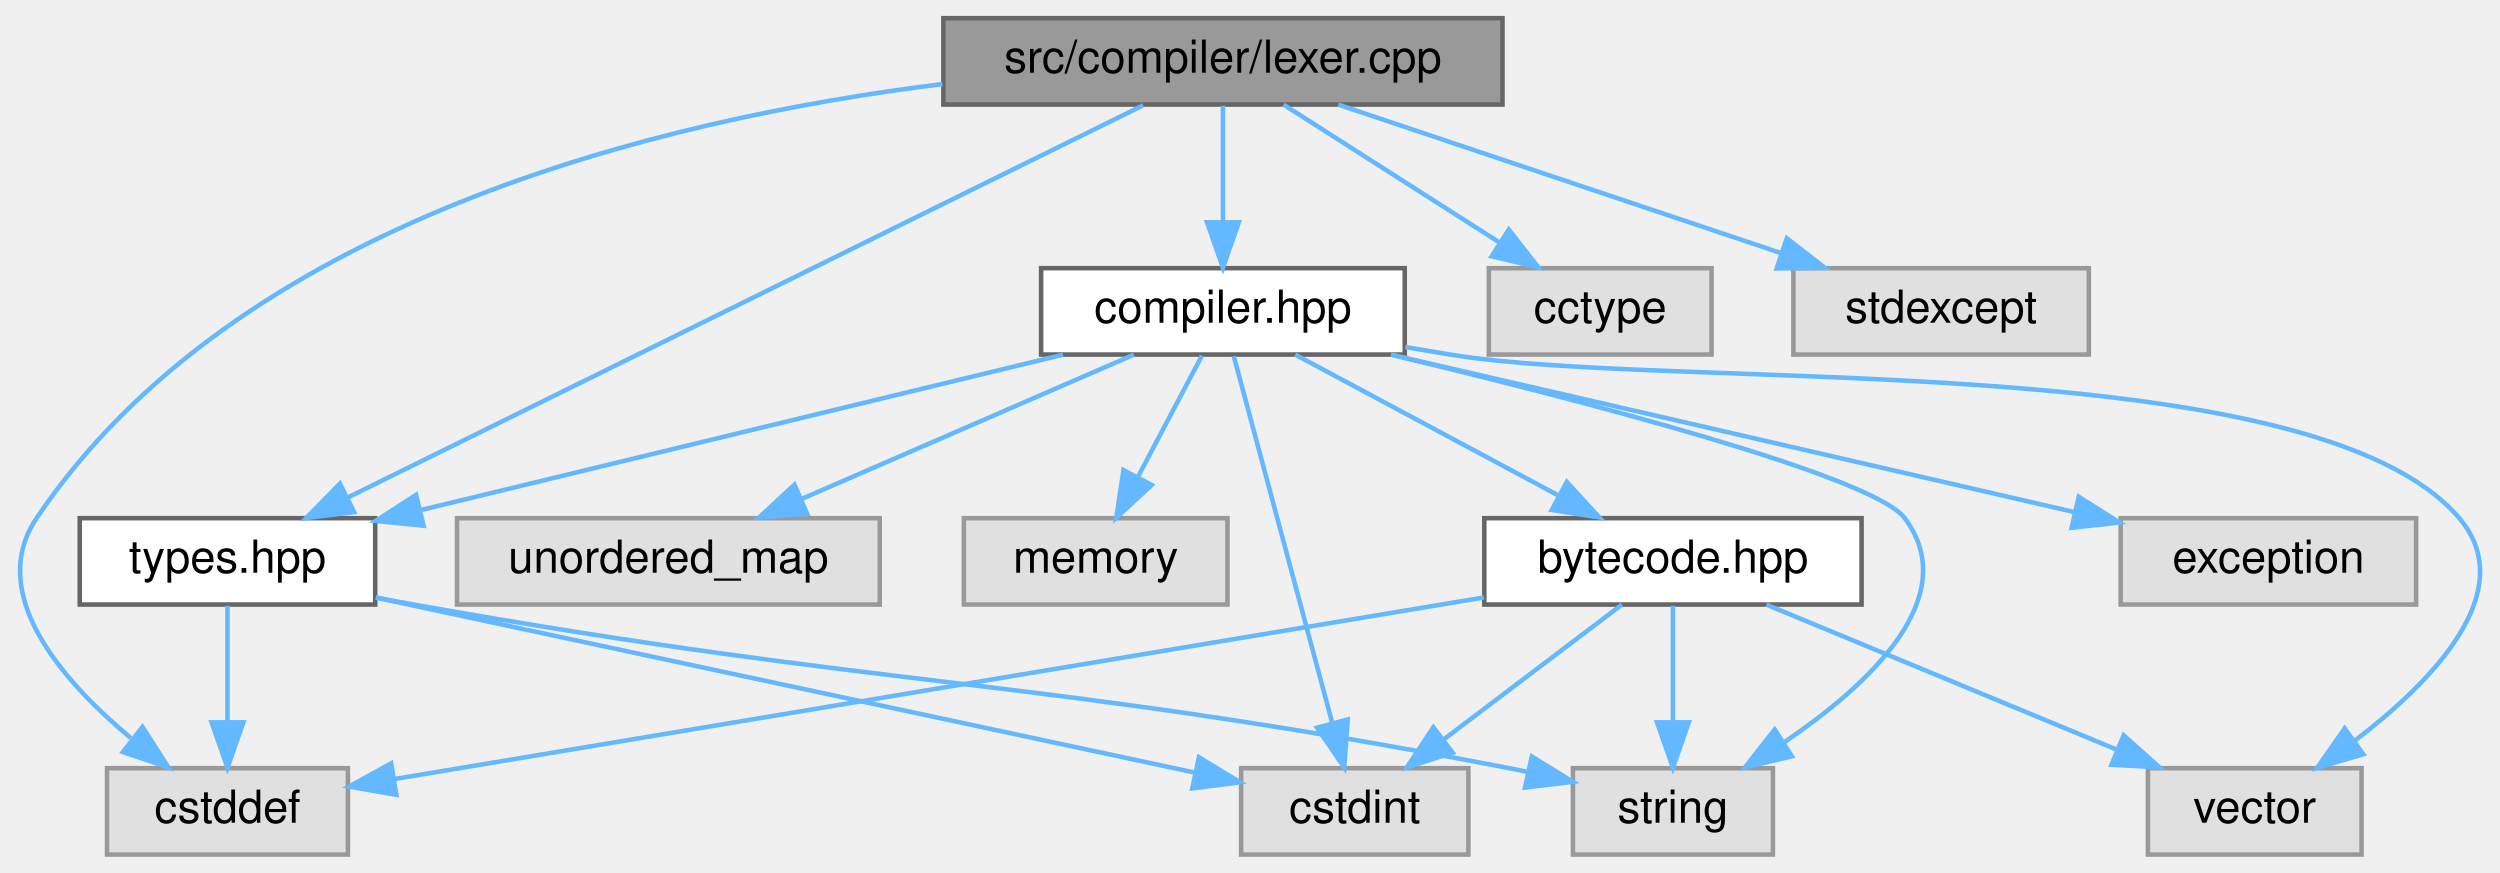
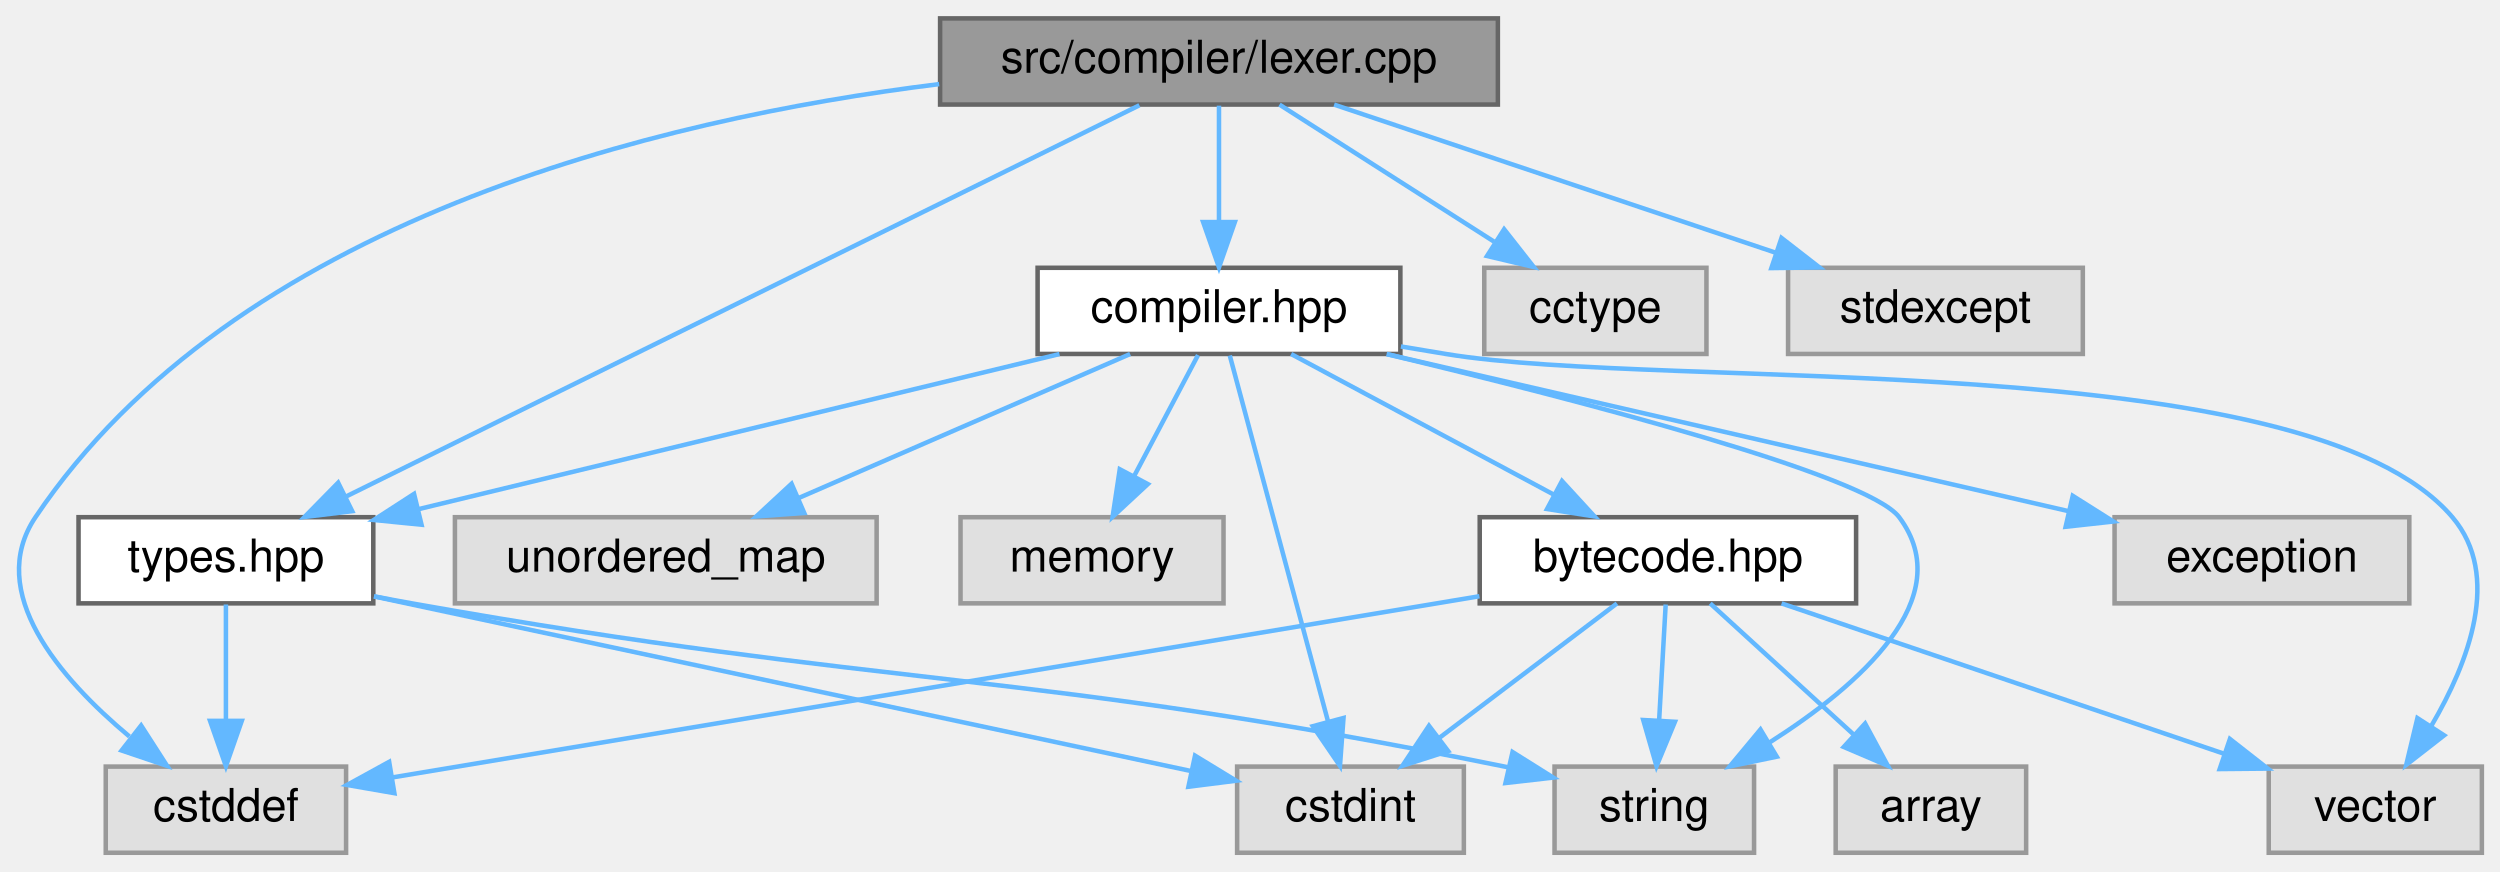
- <svg xmlns="http://www.w3.org/2000/svg" xmlns:xlink="http://www.w3.org/1999/xlink" width="550pt" height="192pt" viewBox="0.00 0.00 549.55 192.00">
+ <svg xmlns="http://www.w3.org/2000/svg" xmlns:xlink="http://www.w3.org/1999/xlink" width="551pt" height="192pt" viewBox="0.00 0.00 551.32 192.00">
  <g id="graph0" class="graph" transform="scale(1 1) rotate(0) translate(4 188)">
    <g id="Node000001" class="node">
      <g id="a_Node000001">
        <a xlink:title=" ">
          <polygon fill="#999999" stroke="#666666" points="326.32,-184 203.32,-184 203.32,-165 326.32,-165 326.32,-184" />
          <text text-anchor="middle" x="264.82" y="-172" font-family="Helvetica,sans-Serif" font-size="10.00">src/compiler/lexer.cpp</text>
        </a>
      </g>
    </g>
    <g id="Node000002" class="node">
      <g id="a_Node000002">
        <a xlink:href="compiler_8hpp.html" target="_top" xlink:title=" ">
          <polygon fill="white" stroke="#666666" points="304.82,-129 224.82,-129 224.82,-110 304.82,-110 304.82,-129" />
          <text text-anchor="middle" x="264.82" y="-117" font-family="Helvetica,sans-Serif" font-size="10.00">compiler.hpp</text>
        </a>
      </g>
    </g>
    <g id="edge1_Node000001_Node000002" class="edge">
      <g id="a_edge1_Node000001_Node000002">
        <a xlink:title=" ">
          <path fill="none" stroke="#63b8ff" d="M264.82,-164.75C264.82,-157.8 264.82,-147.85 264.82,-139.13" />
          <polygon fill="#63b8ff" stroke="#63b8ff" points="268.32,-139.09 264.82,-129.09 261.32,-139.09 268.32,-139.09" />
        </a>
      </g>
    </g>
    <g id="Node000005" class="node">
      <g id="a_Node000005">
        <a xlink:title=" ">
          <polygon fill="#e0e0e0" stroke="#999999" points="72.32,-19 19.32,-19 19.32,0 72.32,0 72.32,-19" />
          <text text-anchor="middle" x="45.82" y="-7" font-family="Helvetica,sans-Serif" font-size="10.00">cstddef</text>
        </a>
      </g>
    </g>
-     <g id="edge19_Node000001_Node000005" class="edge">
-       <g id="a_edge19_Node000001_Node000005">
+     <g id="edge20_Node000001_Node000005" class="edge">
+       <g id="a_edge20_Node000001_Node000005">
        <a xlink:title=" ">
          <path fill="none" stroke="#63b8ff" d="M203.11,-169.51C140.82,-161.79 47.73,-139.29 3.82,-74 -7.25,-57.53 9.12,-38.53 24.55,-25.63" />
          <polygon fill="#63b8ff" stroke="#63b8ff" points="27.12,-28.07 32.85,-19.16 22.81,-22.55 27.12,-28.07" />
        </a>
      </g>
    </g>
-     <g id="Node000008" class="node">
-       <g id="a_Node000008">
+     <g id="Node000009" class="node">
+       <g id="a_Node000009">
        <a xlink:href="types_8hpp.html" target="_top" xlink:title=" ">
          <polygon fill="white" stroke="#666666" points="78.32,-74 13.32,-74 13.32,-55 78.32,-55 78.32,-74" />
          <text text-anchor="middle" x="45.82" y="-62" font-family="Helvetica,sans-Serif" font-size="10.00">types.hpp</text>
        </a>
      </g>
    </g>
-     <g id="edge17_Node000001_Node000008" class="edge">
-       <g id="a_edge17_Node000001_Node000008">
+     <g id="edge18_Node000001_Node000009" class="edge">
+       <g id="a_edge18_Node000001_Node000009">
        <a xlink:title=" ">
          <path fill="none" stroke="#63b8ff" d="M247.27,-164.84C208.97,-145.96 117.72,-100.96 72.36,-78.59" />
          <polygon fill="#63b8ff" stroke="#63b8ff" points="73.67,-75.33 63.15,-74.05 70.57,-81.61 73.67,-75.33" />
        </a>
      </g>
    </g>
-     <g id="Node000012" class="node">
-       <g id="a_Node000012">
+     <g id="Node000013" class="node">
+       <g id="a_Node000013">
        <a xlink:title=" ">
          <polygon fill="#e0e0e0" stroke="#999999" points="372.32,-129 323.32,-129 323.32,-110 372.32,-110 372.32,-129" />
          <text text-anchor="middle" x="347.82" y="-117" font-family="Helvetica,sans-Serif" font-size="10.00">cctype</text>
        </a>
      </g>
    </g>
-     <g id="edge18_Node000001_Node000012" class="edge">
-       <g id="a_edge18_Node000001_Node000012">
+     <g id="edge19_Node000001_Node000013" class="edge">
+       <g id="a_edge19_Node000001_Node000013">
        <a xlink:title=" ">
          <path fill="none" stroke="#63b8ff" d="M278.16,-164.98C290.91,-156.84 310.38,-144.41 325.49,-134.76" />
          <polygon fill="#63b8ff" stroke="#63b8ff" points="327.7,-137.5 334.24,-129.17 323.93,-131.6 327.7,-137.5" />
        </a>
      </g>
    </g>
-     <g id="Node000013" class="node">
-       <g id="a_Node000013">
+     <g id="Node000014" class="node">
+       <g id="a_Node000014">
        <a xlink:title=" ">
          <polygon fill="#e0e0e0" stroke="#999999" points="455.32,-129 390.32,-129 390.32,-110 455.32,-110 455.32,-129" />
          <text text-anchor="middle" x="422.82" y="-117" font-family="Helvetica,sans-Serif" font-size="10.00">stdexcept</text>
        </a>
      </g>
    </g>
-     <g id="edge20_Node000001_Node000013" class="edge">
-       <g id="a_edge20_Node000001_Node000013">
+     <g id="edge21_Node000001_Node000014" class="edge">
+       <g id="a_edge21_Node000001_Node000014">
        <a xlink:title=" ">
          <path fill="none" stroke="#63b8ff" d="M290.21,-164.98C316.62,-156.13 358.17,-142.19 387.72,-132.28" />
          <polygon fill="#63b8ff" stroke="#63b8ff" points="388.87,-135.58 397.24,-129.08 386.64,-128.94 388.87,-135.58" />
        </a>
      </g>
    </g>
    <g id="Node000003" class="node">
      <g id="a_Node000003">
        <a xlink:href="bytecode_8hpp.html" target="_top" xlink:title=" ">
          <polygon fill="white" stroke="#666666" points="405.32,-74 322.32,-74 322.32,-55 405.32,-55 405.32,-74" />
          <text text-anchor="middle" x="363.82" y="-62" font-family="Helvetica,sans-Serif" font-size="10.00">bytecode.hpp</text>
        </a>
      </g>
    </g>
    <g id="edge2_Node000002_Node000003" class="edge">
      <g id="a_edge2_Node000002_Node000003">
        <a xlink:title=" ">
          <path fill="none" stroke="#63b8ff" d="M280.73,-109.98C296.37,-101.61 320.48,-88.7 338.71,-78.95" />
          <polygon fill="#63b8ff" stroke="#63b8ff" points="340.46,-81.98 347.63,-74.17 337.16,-75.8 340.46,-81.98" />
        </a>
      </g>
    </g>
    <g id="Node000004" class="node">
      <g id="a_Node000004">
        <a xlink:title=" ">
          <polygon fill="#e0e0e0" stroke="#999999" points="318.82,-19 268.82,-19 268.82,0 318.82,0 318.82,-19" />
          <text text-anchor="middle" x="293.82" y="-7" font-family="Helvetica,sans-Serif" font-size="10.00">cstdint</text>
        </a>
      </g>
    </g>
-     <g id="edge11_Node000002_Node000004" class="edge">
-       <g id="a_edge11_Node000002_Node000004">
+     <g id="edge12_Node000002_Node000004" class="edge">
+       <g id="a_edge12_Node000002_Node000004">
        <a xlink:title=" ">
          <path fill="none" stroke="#63b8ff" d="M267.2,-109.66C271.91,-92.09 282.56,-52.45 288.87,-28.95" />
          <polygon fill="#63b8ff" stroke="#63b8ff" points="292.28,-29.72 291.5,-19.16 285.52,-27.91 292.28,-29.72" />
        </a>
      </g>
    </g>
    <g id="Node000006" class="node">
      <g id="a_Node000006">
        <a xlink:title=" ">
-           <polygon fill="#e0e0e0" stroke="#999999" points="385.82,-19 341.82,-19 341.82,0 385.82,0 385.82,-19" />
-           <text text-anchor="middle" x="363.82" y="-7" font-family="Helvetica,sans-Serif" font-size="10.00">string</text>
-         </a>
-       </g>
-     </g>
-     <g id="edge13_Node000002_Node000006" class="edge">
-       <g id="a_edge13_Node000002_Node000006">
-         <a xlink:title=" ">
-           <path fill="none" stroke="#63b8ff" d="M301.9,-109.94C344.04,-99.84 407.92,-83.25 414.82,-74 427.75,-56.69 407.07,-37.42 388.3,-24.7" />
-           <polygon fill="#63b8ff" stroke="#63b8ff" points="389.98,-21.62 379.67,-19.18 386.21,-27.51 389.98,-21.62" />
+           <polygon fill="#e0e0e0" stroke="#999999" points="382.82,-19 338.82,-19 338.82,0 382.82,0 382.82,-19" />
+           <text text-anchor="middle" x="360.82" y="-7" font-family="Helvetica,sans-Serif" font-size="10.00">string</text>
+         </a>
+       </g>
+     </g>
+     <g id="edge14_Node000002_Node000006" class="edge">
+       <g id="a_edge14_Node000002_Node000006">
+         <a xlink:title=" ">
+           <path fill="none" stroke="#63b8ff" d="M301.9,-109.94C344.04,-99.84 407.92,-83.25 414.82,-74 428.11,-56.2 406.05,-36.92 386.25,-24.33" />
+           <polygon fill="#63b8ff" stroke="#63b8ff" points="387.83,-21.19 377.45,-19.04 384.23,-27.19 387.83,-21.19" />
        </a>
      </g>
    </g>
    <g id="Node000007" class="node">
      <g id="a_Node000007">
        <a xlink:title=" ">
-           <polygon fill="#e0e0e0" stroke="#999999" points="515.32,-19 468.32,-19 468.32,0 515.32,0 515.32,-19" />
-           <text text-anchor="middle" x="491.82" y="-7" font-family="Helvetica,sans-Serif" font-size="10.00">vector</text>
-         </a>
-       </g>
-     </g>
-     <g id="edge15_Node000002_Node000007" class="edge">
-       <g id="a_edge15_Node000002_Node000007">
-         <a xlink:title=" ">
-           <path fill="none" stroke="#63b8ff" d="M304.94,-111.65C308.28,-111.09 311.61,-110.53 314.82,-110 364.13,-101.81 504.43,-112.06 536.82,-74 550.37,-58.08 531.11,-38.22 513.75,-24.98" />
-           <polygon fill="#63b8ff" stroke="#63b8ff" points="515.69,-22.07 505.53,-19.07 511.6,-27.75 515.69,-22.07" />
-         </a>
-       </g>
-     </g>
-     <g id="edge7_Node000002_Node000008" class="edge">
-       <g id="a_edge7_Node000002_Node000008">
+           <polygon fill="#e0e0e0" stroke="#999999" points="543.32,-19 496.32,-19 496.32,0 543.32,0 543.32,-19" />
+           <text text-anchor="middle" x="519.82" y="-7" font-family="Helvetica,sans-Serif" font-size="10.00">vector</text>
+         </a>
+       </g>
+     </g>
+     <g id="edge16_Node000002_Node000007" class="edge">
+       <g id="a_edge16_Node000002_Node000007">
+         <a xlink:title=" ">
+           <path fill="none" stroke="#63b8ff" d="M304.94,-111.65C308.28,-111.09 311.61,-110.53 314.82,-110 364.13,-101.81 504.43,-112.06 536.82,-74 547.76,-61.15 540.39,-41.96 532.21,-28.04" />
+           <polygon fill="#63b8ff" stroke="#63b8ff" points="535,-25.89 526.64,-19.38 529.11,-29.69 535,-25.89" />
+         </a>
+       </g>
+     </g>
+     <g id="edge8_Node000002_Node000009" class="edge">
+       <g id="a_edge8_Node000002_Node000009">
        <a xlink:title=" ">
          <path fill="none" stroke="#63b8ff" d="M229.64,-109.98C191.1,-100.66 129.31,-85.71 88.15,-75.74" />
          <polygon fill="#63b8ff" stroke="#63b8ff" points="88.96,-72.34 78.42,-73.39 87.31,-79.14 88.96,-72.34" />
        </a>
      </g>
    </g>
-     <g id="Node000009" class="node">
-       <g id="a_Node000009">
+     <g id="Node000010" class="node">
+       <g id="a_Node000010">
        <a xlink:title=" ">
          <polygon fill="#e0e0e0" stroke="#999999" points="527.32,-74 462.32,-74 462.32,-55 527.32,-55 527.32,-74" />
          <text text-anchor="middle" x="494.82" y="-62" font-family="Helvetica,sans-Serif" font-size="10.00">exception</text>
        </a>
      </g>
    </g>
-     <g id="edge12_Node000002_Node000009" class="edge">
-       <g id="a_edge12_Node000002_Node000009">
+     <g id="edge13_Node000002_Node000010" class="edge">
+       <g id="a_edge13_Node000002_Node000010">
        <a xlink:title=" ">
          <path fill="none" stroke="#63b8ff" d="M301.78,-109.98C342.8,-100.53 408.93,-85.29 452.13,-75.34" />
          <polygon fill="#63b8ff" stroke="#63b8ff" points="453.1,-78.71 462.06,-73.05 451.53,-71.89 453.1,-78.71" />
        </a>
      </g>
    </g>
-     <g id="Node000010" class="node">
-       <g id="a_Node000010">
+     <g id="Node000011" class="node">
+       <g id="a_Node000011">
        <a xlink:title=" ">
          <polygon fill="#e0e0e0" stroke="#999999" points="189.32,-74 96.32,-74 96.32,-55 189.32,-55 189.32,-74" />
          <text text-anchor="middle" x="142.82" y="-62" font-family="Helvetica,sans-Serif" font-size="10.00">unordered_map</text>
        </a>
      </g>
    </g>
-     <g id="edge14_Node000002_Node000010" class="edge">
-       <g id="a_edge14_Node000002_Node000010">
+     <g id="edge15_Node000002_Node000011" class="edge">
+       <g id="a_edge15_Node000002_Node000011">
        <a xlink:title=" ">
          <path fill="none" stroke="#63b8ff" d="M245.22,-109.98C225.51,-101.42 194.87,-88.11 172.24,-78.28" />
          <polygon fill="#63b8ff" stroke="#63b8ff" points="173.35,-74.94 162.78,-74.17 170.56,-81.37 173.35,-74.94" />
        </a>
      </g>
    </g>
-     <g id="Node000011" class="node">
-       <g id="a_Node000011">
+     <g id="Node000012" class="node">
+       <g id="a_Node000012">
        <a xlink:title=" ">
          <polygon fill="#e0e0e0" stroke="#999999" points="265.82,-74 207.82,-74 207.82,-55 265.82,-55 265.82,-74" />
          <text text-anchor="middle" x="236.82" y="-62" font-family="Helvetica,sans-Serif" font-size="10.00">memory</text>
        </a>
      </g>
    </g>
-     <g id="edge16_Node000002_Node000011" class="edge">
-       <g id="a_edge16_Node000002_Node000011">
+     <g id="edge17_Node000002_Node000012" class="edge">
+       <g id="a_edge17_Node000002_Node000012">
        <a xlink:title=" ">
          <path fill="none" stroke="#63b8ff" d="M260.2,-109.75C256.37,-102.49 250.8,-91.95 246.06,-82.98" />
          <polygon fill="#63b8ff" stroke="#63b8ff" points="249.13,-81.3 241.36,-74.09 242.94,-84.57 249.13,-81.3" />
        </a>
      </g>
    </g>
    <g id="edge3_Node000003_Node000004" class="edge">
      <g id="a_edge3_Node000003_Node000004">
        <a xlink:title=" ">
          <path fill="none" stroke="#63b8ff" d="M352.58,-54.98C342.03,-47 326.02,-34.88 313.38,-25.31" />
          <polygon fill="#63b8ff" stroke="#63b8ff" points="315.36,-22.42 305.27,-19.17 311.13,-28 315.36,-22.42" />
        </a>
      </g>
    </g>
    <g id="edge4_Node000003_Node000005" class="edge">
      <g id="a_edge4_Node000003_Node000005">
        <a xlink:title=" ">
          <path fill="none" stroke="#63b8ff" d="M322.25,-56.57C259.67,-46.14 142.28,-26.58 82.63,-16.63" />
          <polygon fill="#63b8ff" stroke="#63b8ff" points="82.97,-13.14 72.53,-14.95 81.82,-20.05 82.97,-13.14" />
        </a>
      </g>
    </g>
    <g id="edge5_Node000003_Node000006" class="edge">
      <g id="a_edge5_Node000003_Node000006">
        <a xlink:title=" ">
-           <path fill="none" stroke="#63b8ff" d="M363.82,-54.75C363.82,-47.8 363.82,-37.85 363.82,-29.13" />
-           <polygon fill="#63b8ff" stroke="#63b8ff" points="367.32,-29.09 363.82,-19.09 360.32,-29.09 367.32,-29.09" />
+           <path fill="none" stroke="#63b8ff" d="M363.33,-54.75C362.93,-47.8 362.37,-37.85 361.88,-29.13" />
+           <polygon fill="#63b8ff" stroke="#63b8ff" points="365.37,-28.88 361.31,-19.09 358.38,-29.27 365.37,-28.88" />
        </a>
      </g>
    </g>
    <g id="edge6_Node000003_Node000007" class="edge">
      <g id="a_edge6_Node000003_Node000007">
        <a xlink:title=" ">
-           <path fill="none" stroke="#63b8ff" d="M384.39,-54.98C405.26,-46.34 437.79,-32.87 461.6,-23.02" />
-           <polygon fill="#63b8ff" stroke="#63b8ff" points="462.98,-26.23 470.88,-19.17 460.3,-19.76 462.98,-26.23" />
-         </a>
-       </g>
-     </g>
-     <g id="edge9_Node000008_Node000004" class="edge">
-       <g id="a_edge9_Node000008_Node000004">
+           <path fill="none" stroke="#63b8ff" d="M388.89,-54.98C415.31,-46.01 457.09,-31.81 486.33,-21.88" />
+           <polygon fill="#63b8ff" stroke="#63b8ff" points="487.76,-25.09 496.1,-18.56 485.5,-18.46 487.76,-25.09" />
+         </a>
+       </g>
+     </g>
+     <g id="Node000008" class="node">
+       <g id="a_Node000008">
+         <a xlink:title=" ">
+           <polygon fill="#e0e0e0" stroke="#999999" points="442.82,-19 400.82,-19 400.82,0 442.82,0 442.82,-19" />
+           <text text-anchor="middle" x="421.82" y="-7" font-family="Helvetica,sans-Serif" font-size="10.00">array</text>
+         </a>
+       </g>
+     </g>
+     <g id="edge7_Node000003_Node000008" class="edge">
+       <g id="a_edge7_Node000003_Node000008">
+         <a xlink:title=" ">
+           <path fill="none" stroke="#63b8ff" d="M373.14,-54.98C381.63,-47.23 394.38,-35.58 404.7,-26.14" />
+           <polygon fill="#63b8ff" stroke="#63b8ff" points="407.31,-28.5 412.33,-19.17 402.59,-23.33 407.31,-28.5" />
+         </a>
+       </g>
+     </g>
+     <g id="edge10_Node000009_Node000004" class="edge">
+       <g id="a_edge10_Node000009_Node000004">
        <a xlink:title=" ">
          <path fill="none" stroke="#63b8ff" d="M78.5,-56.52C125.19,-46.54 210.63,-28.28 258.65,-18.02" />
          <polygon fill="#63b8ff" stroke="#63b8ff" points="259.54,-21.41 268.59,-15.89 258.08,-14.56 259.54,-21.41" />
        </a>
      </g>
    </g>
-     <g id="edge8_Node000008_Node000005" class="edge">
-       <g id="a_edge8_Node000008_Node000005">
+     <g id="edge9_Node000009_Node000005" class="edge">
+       <g id="a_edge9_Node000009_Node000005">
        <a xlink:title=" ">
          <path fill="none" stroke="#63b8ff" d="M45.82,-54.75C45.82,-47.8 45.82,-37.85 45.82,-29.13" />
          <polygon fill="#63b8ff" stroke="#63b8ff" points="49.32,-29.09 45.82,-19.09 42.32,-29.09 49.32,-29.09" />
        </a>
      </g>
    </g>
-     <g id="edge10_Node000008_Node000006" class="edge">
-       <g id="a_edge10_Node000008_Node000006">
-         <a xlink:title=" ">
-           <path fill="none" stroke="#63b8ff" d="M78.46,-56.56C81.29,-56.01 84.1,-55.48 86.82,-55 193.44,-36 221.47,-39.46 327.82,-19 329.1,-18.75 330.4,-18.49 331.71,-18.22" />
-           <polygon fill="#63b8ff" stroke="#63b8ff" points="332.78,-21.57 341.8,-16.01 331.28,-14.73 332.78,-21.57" />
+     <g id="edge11_Node000009_Node000006" class="edge">
+       <g id="a_edge11_Node000009_Node000006">
+         <a xlink:title=" ">
+           <path fill="none" stroke="#63b8ff" d="M78.46,-56.56C81.29,-56.01 84.1,-55.48 86.82,-55 193.44,-36 221.69,-40.54 327.82,-19 328.04,-18.96 328.26,-18.91 328.48,-18.87" />
+           <polygon fill="#63b8ff" stroke="#63b8ff" points="329.56,-22.21 338.53,-16.58 328,-15.38 329.56,-22.21" />
        </a>
      </g>
    </g>
  </g>
</svg>
